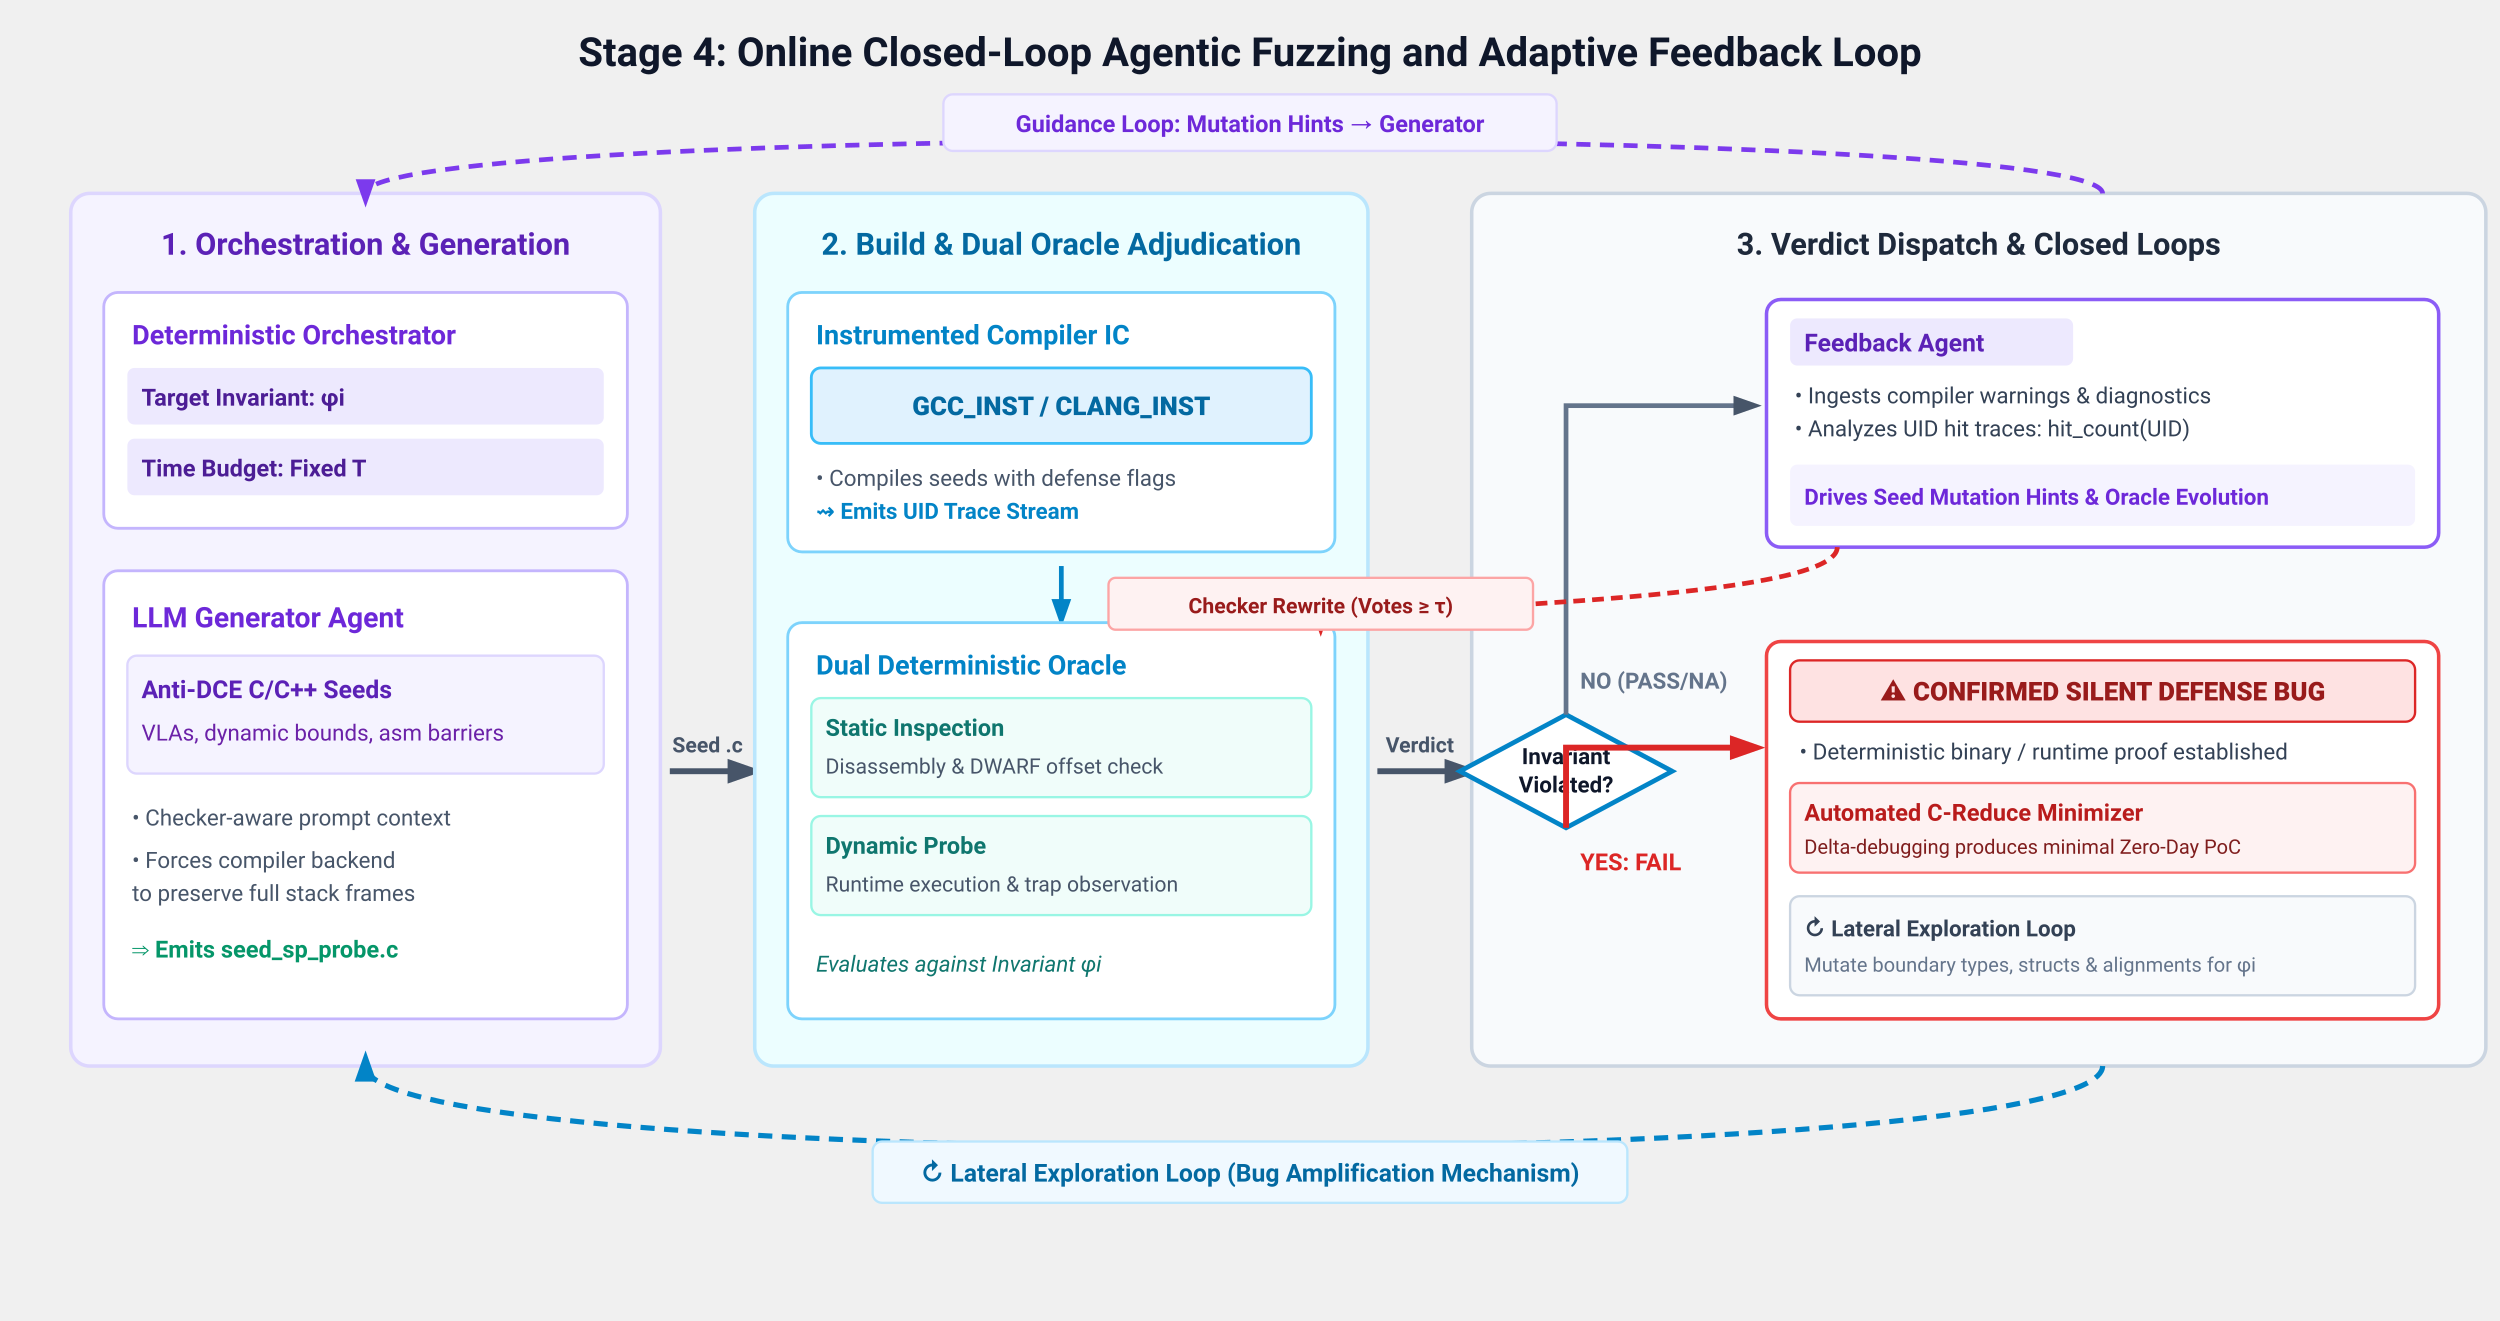
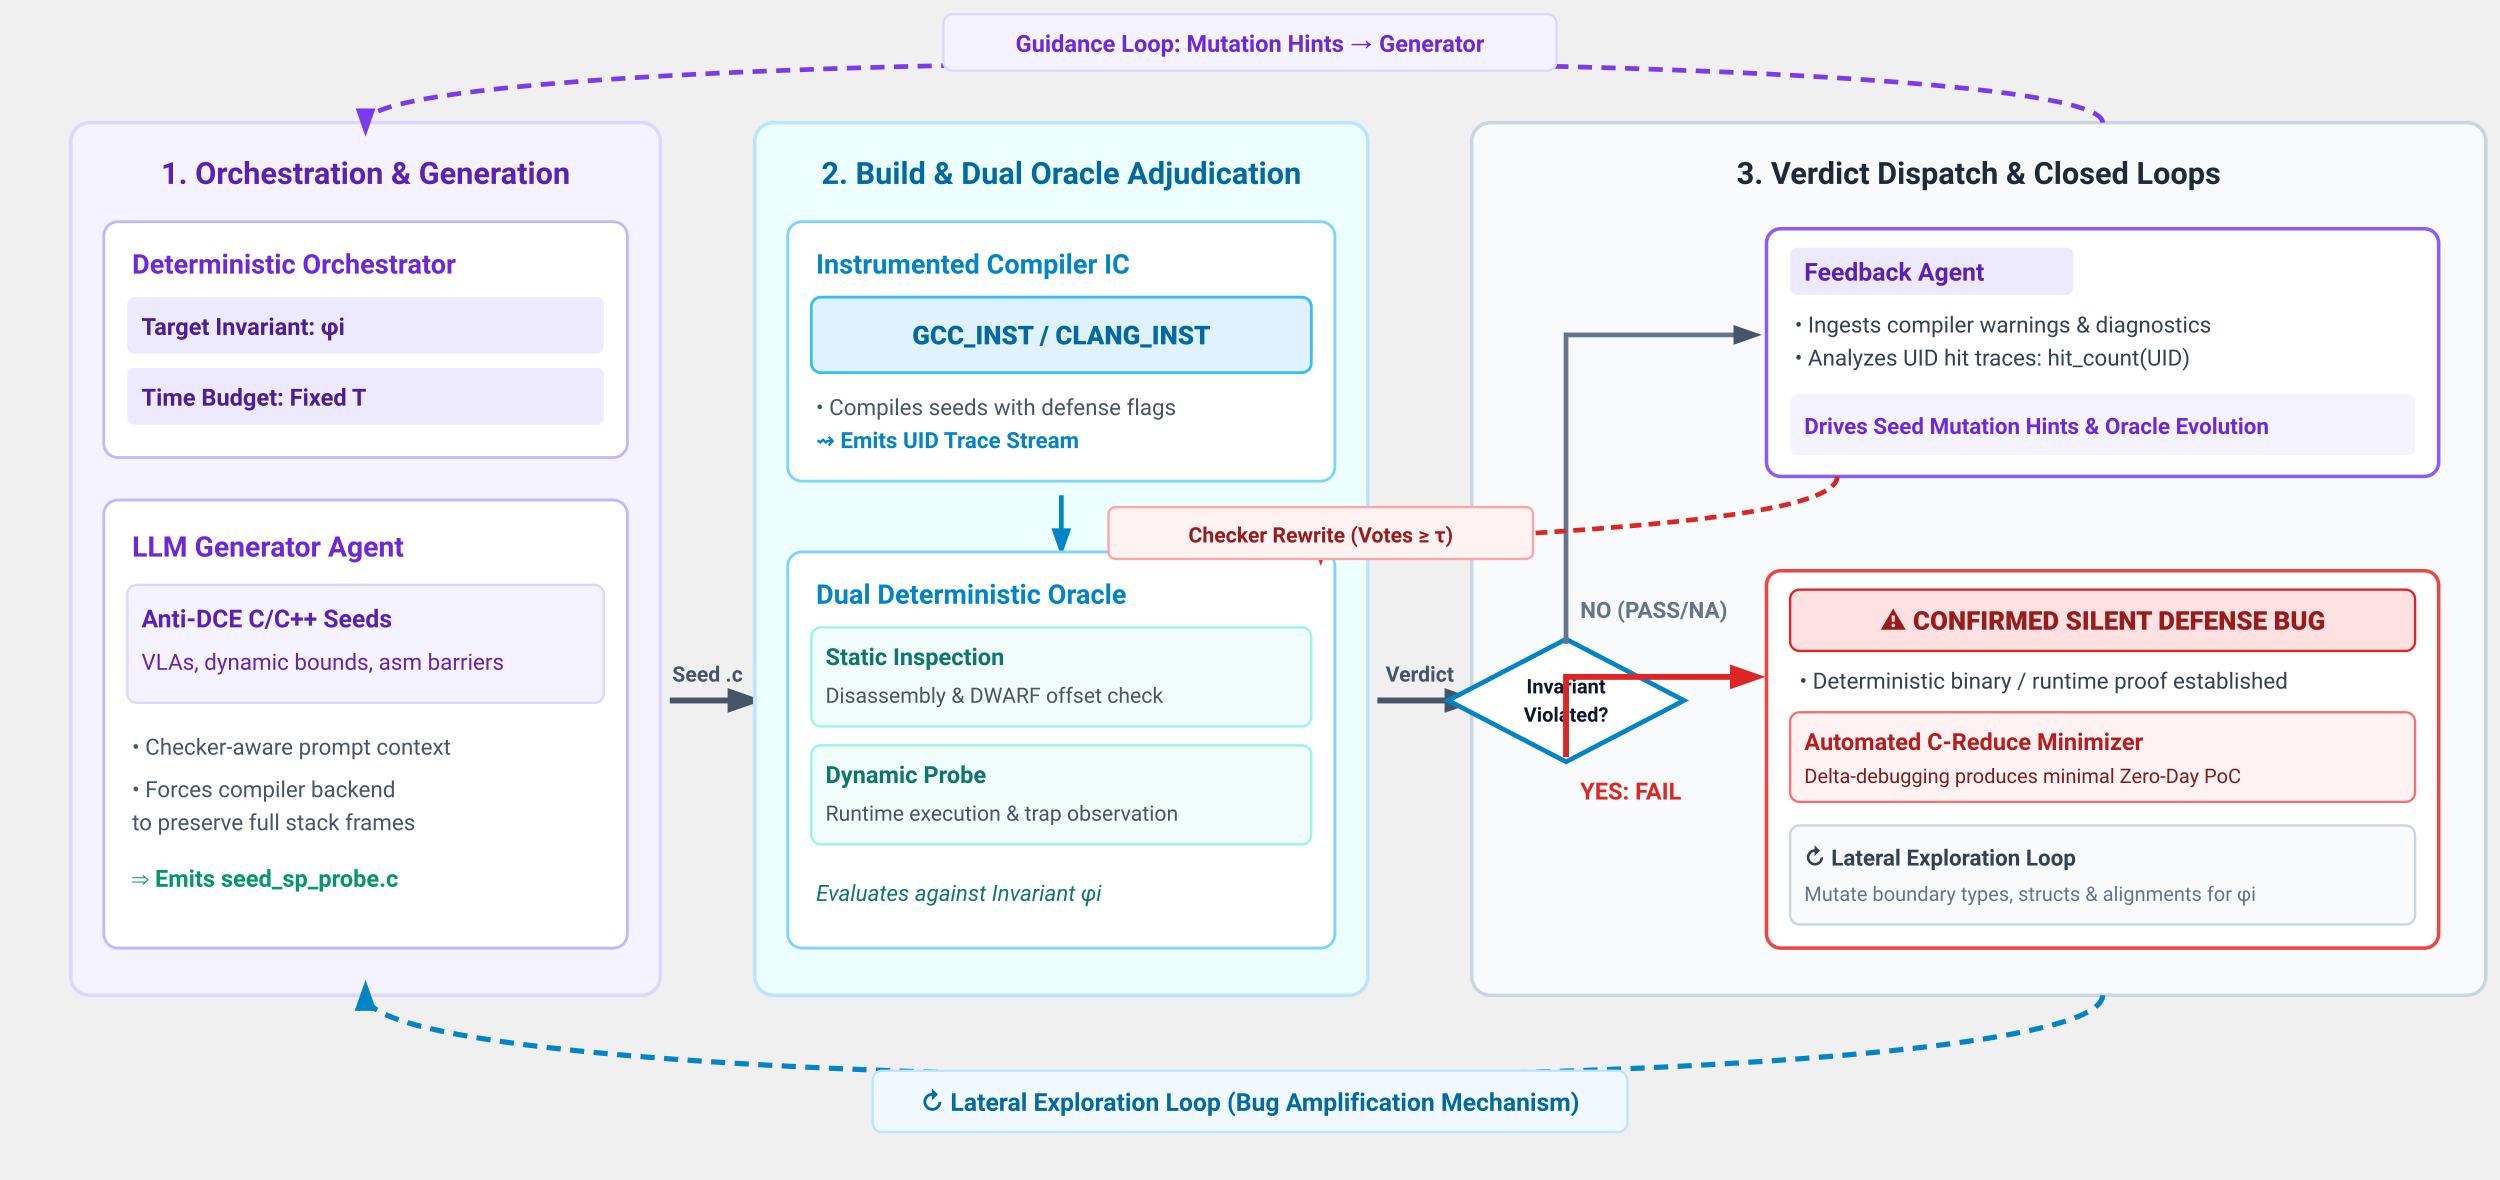
- <svg xmlns="http://www.w3.org/2000/svg" viewBox="0 0 1060 560" width="1060" height="560" style="background-color: #FFFFFF; font-family: -apple-system, BlinkMacSystemFont, 'Segoe UI', Roboto, Helvetica, Arial, sans-serif;">
+ <svg xmlns="http://www.w3.org/2000/svg" viewBox="0 0 1060 500" width="1060" height="500" style="background-color: #FFFFFF; font-family: -apple-system, BlinkMacSystemFont, 'Segoe UI', Roboto, Helvetica, Arial, sans-serif;">
  <defs>
    <marker id="arr5-gray" viewBox="0 0 10 10" refX="5" refY="5" markerWidth="6" markerHeight="6" orient="auto-start-reverse">
      <path d="M 0 1.5 L 10 5 L 0 8.5 z" fill="#475569" />
    </marker>
    <marker id="arr5-purple" viewBox="0 0 10 10" refX="5" refY="5" markerWidth="6" markerHeight="6" orient="auto-start-reverse">
      <path d="M 0 1.5 L 10 5 L 0 8.5 z" fill="#7C3AED" />
    </marker>
    <marker id="arr5-red" viewBox="0 0 10 10" refX="5" refY="5" markerWidth="6" markerHeight="6" orient="auto-start-reverse">
      <path d="M 0 1.5 L 10 5 L 0 8.5 z" fill="#DC2626" />
    </marker>
    <marker id="arr5-cyan" viewBox="0 0 10 10" refX="5" refY="5" markerWidth="6" markerHeight="6" orient="auto-start-reverse">
      <path d="M 0 1.5 L 10 5 L 0 8.5 z" fill="#0284C7" />
    </marker>
  </defs>
-   <text x="530.0" y="28" fill="#0F172A" font-size="17" font-weight="700" text-anchor="middle">Stage 4: Online Closed-Loop Agentic Fuzzing and Adaptive Feedback Loop</text>
-   <rect x="30" y="82" width="250" height="370" rx="8" fill="#F5F3FF" stroke="#DDD6FE" stroke-width="1.5" />
-   <text x="155.0" y="108" fill="#5B21B6" font-size="13" font-weight="700" text-anchor="middle">1. Orchestration &amp; Generation</text>
-   <g transform="translate(44, 124)">
+   <rect x="30" y="52" width="250" height="370" rx="8" fill="#F5F3FF" stroke="#DDD6FE" stroke-width="1.5" />
+   <text x="155.0" y="78" fill="#5B21B6" font-size="13" font-weight="700" text-anchor="middle">1. Orchestration &amp; Generation</text>
+   <g transform="translate(44, 94)">
    <rect x="0" y="0" width="222" height="100" rx="6" fill="#FFFFFF" stroke="#C4B5FD" stroke-width="1.2" />
    <text x="12" y="22" fill="#6D28D9" font-size="11.5" font-weight="700">Deterministic Orchestrator</text>
    <rect x="10" y="32" width="202" height="24" rx="3" fill="#EDE9FE" />
    <text x="16" y="48" fill="#4C1D95" font-size="10" font-weight="600">Target Invariant: φi</text>
    <rect x="10" y="62" width="202" height="24" rx="3" fill="#EDE9FE" />
    <text x="16" y="78" fill="#4C1D95" font-size="10" font-weight="600">Time Budget: Fixed T</text>
  </g>
-   <g transform="translate(44, 242)">
+   <g transform="translate(44, 212)">
    <rect x="0" y="0" width="222" height="190" rx="6" fill="#FFFFFF" stroke="#C4B5FD" stroke-width="1.2" />
    <text x="12" y="24" fill="#6D28D9" font-size="12" font-weight="700">LLM Generator Agent</text>
    <rect x="10" y="36" width="202" height="50" rx="4" fill="#F5F3FF" stroke="#DDD6FE" stroke-width="1" />
    <text x="16" y="54" fill="#5B21B6" font-size="10.5" font-weight="700">Anti-DCE C/C++ Seeds</text>
    <text x="16" y="72" fill="#6B21A8" font-size="9.5">VLAs, dynamic bounds, asm barriers</text>
    <text x="12" y="108" fill="#475569" font-size="9.5">• Checker-aware prompt context</text>
    <text x="12" y="126" fill="#475569" font-size="9.5">• Forces compiler backend</text>
    <text x="12" y="140" fill="#475569" font-size="9.5">  to preserve full stack frames</text>
    <text x="12" y="164" fill="#059669" font-size="10" font-weight="700">⇒ Emits seed_sp_probe.c</text>
  </g>
-   <line x1="284" y1="327" x2="316" y2="327" stroke="#475569" stroke-width="2.5" marker-end="url(#arr5-gray)" />
-   <text x="300" y="319" fill="#475569" font-size="9" font-weight="600" text-anchor="middle">Seed .c</text>
-   <rect x="320" y="82" width="260" height="370" rx="8" fill="#ECFEFF" stroke="#BAE6FD" stroke-width="1.5" />
-   <text x="450.0" y="108" fill="#0369A1" font-size="13" font-weight="700" text-anchor="middle">2. Build &amp; Dual Oracle Adjudication</text>
-   <g transform="translate(334, 124)">
+   <line x1="284" y1="297" x2="316" y2="297" stroke="#475569" stroke-width="2.5" marker-end="url(#arr5-gray)" />
+   <text x="300" y="289" fill="#475569" font-size="9" font-weight="600" text-anchor="middle">Seed .c</text>
+   <rect x="320" y="52" width="260" height="370" rx="8" fill="#ECFEFF" stroke="#BAE6FD" stroke-width="1.5" />
+   <text x="450.0" y="78" fill="#0369A1" font-size="13" font-weight="700" text-anchor="middle">2. Build &amp; Dual Oracle Adjudication</text>
+   <g transform="translate(334, 94)">
    <rect x="0" y="0" width="232" height="110" rx="6" fill="#FFFFFF" stroke="#7DD3FC" stroke-width="1.2" />
    <text x="12" y="22" fill="#0284C7" font-size="11.5" font-weight="700">Instrumented Compiler IC</text>
    <rect x="10" y="32" width="212" height="32" rx="4" fill="#E0F2FE" stroke="#38BDF8" stroke-width="1.2" />
    <text x="116.0" y="52" fill="#0369A1" font-size="11" font-weight="800" text-anchor="middle">GCC_INST / CLANG_INST</text>
    <text x="12" y="82" fill="#475569" font-size="9.5">• Compiles seeds with defense flags</text>
    <text x="12" y="96" fill="#0284C7" font-size="9.5" font-weight="600">⇝ Emits UID Trace Stream</text>
  </g>
-   <line x1="450.0" y1="240" x2="450.0" y2="260" stroke="#0284C7" stroke-width="2" marker-end="url(#arr5-cyan)" />
-   <text x="482.0" y="253" fill="#0284C7" font-size="8.5" font-weight="600">Binary + Trace</text>
-   <g transform="translate(334, 264)">
+   <line x1="450.0" y1="210" x2="450.0" y2="230" stroke="#0284C7" stroke-width="2" marker-end="url(#arr5-cyan)" />
+   <text x="482.0" y="223" fill="#0284C7" font-size="8.5" font-weight="600">Binary + Trace</text>
+   <g transform="translate(334, 234)">
    <rect x="0" y="0" width="232" height="168" rx="6" fill="#FFFFFF" stroke="#7DD3FC" stroke-width="1.2" />
    <text x="12" y="22" fill="#0284C7" font-size="11.5" font-weight="700">Dual Deterministic Oracle</text>
    <rect x="10" y="32" width="212" height="42" rx="4" fill="#F0FDFA" stroke="#99F6E4" stroke-width="1" />
    <text x="16" y="48" fill="#0F766E" font-size="10" font-weight="700">Static Inspection</text>
    <text x="16" y="64" fill="#475569" font-size="9">Disassembly &amp; DWARF offset check</text>
    <rect x="10" y="82" width="212" height="42" rx="4" fill="#F0FDFA" stroke="#99F6E4" stroke-width="1" />
    <text x="16" y="98" fill="#0F766E" font-size="10" font-weight="700">Dynamic Probe</text>
    <text x="16" y="114" fill="#475569" font-size="9">Runtime execution &amp; trap observation</text>
    <text x="12" y="148" fill="#0F766E" font-size="9.5" font-style="italic">Evaluates against Invariant φi</text>
  </g>
-   <line x1="584" y1="327" x2="620" y2="327" stroke="#475569" stroke-width="2.5" marker-end="url(#arr5-gray)" />
-   <text x="602" y="319" fill="#475569" font-size="9" font-weight="600" text-anchor="middle">Verdict</text>
-   <rect x="624" y="82" width="430" height="370" rx="8" fill="#F8FAFC" stroke="#CBD5E1" stroke-width="1.5" />
-   <text x="839.0" y="108" fill="#1E293B" font-size="13" font-weight="700" text-anchor="middle">3. Verdict Dispatch &amp; Closed Loops</text>
-   <g transform="translate(664, 327)">
-     <polygon points="0,-24 45,0 0,24 -45,0" fill="#FFFFFF" stroke="#0284C7" stroke-width="2" />
-     <text x="0" y="-3" fill="#0F172A" font-size="9.5" font-weight="700" text-anchor="middle">Invariant</text>
-     <text x="0" y="9" fill="#0F172A" font-size="9.5" font-weight="700" text-anchor="middle">Violated?</text>
+   <line x1="584" y1="297" x2="620" y2="297" stroke="#475569" stroke-width="2.5" marker-end="url(#arr5-gray)" />
+   <text x="602" y="289" fill="#475569" font-size="9" font-weight="600" text-anchor="middle">Verdict</text>
+   <rect x="624" y="52" width="430" height="370" rx="8" fill="#F8FAFC" stroke="#CBD5E1" stroke-width="1.5" />
+   <text x="839.0" y="78" fill="#1E293B" font-size="13" font-weight="700" text-anchor="middle">3. Verdict Dispatch &amp; Closed Loops</text>
+   <g transform="translate(664, 297)">
+     <polygon points="0,-26 50,0 0,26 -50,0" fill="#FFFFFF" stroke="#0284C7" stroke-width="2" />
+     <text x="0" y="-3" fill="#0F172A" font-size="8.5" font-weight="700" text-anchor="middle">Invariant</text>
+     <text x="0" y="9" fill="#0F172A" font-size="8.5" font-weight="700" text-anchor="middle">Violated?</text>
  </g>
-   <path d="M 664 303 L 664 172 L 741 172" fill="none" stroke="#64748B" stroke-width="2" marker-end="url(#arr5-gray)" />
-   <text x="670" y="292" fill="#64748B" font-size="9.5" font-weight="700">NO (PASS/NA)</text>
-   <g transform="translate(749, 127)">
+   <path d="M 664 273 L 664 142 L 741 142" fill="none" stroke="#64748B" stroke-width="2" marker-end="url(#arr5-gray)" />
+   <text x="670" y="262" fill="#64748B" font-size="9.5" font-weight="700">NO (PASS/NA)</text>
+   <g transform="translate(749, 97)">
    <rect x="0" y="0" width="285" height="105" rx="6" fill="#FFFFFF" stroke="#8B5CF6" stroke-width="1.5" />
    <rect x="10" y="8" width="120" height="20" rx="3" fill="#EDE9FE" />
    <text x="16" y="22" fill="#5B21B6" font-size="10.5" font-weight="700">Feedback Agent</text>
    <text x="12" y="44" fill="#334155" font-size="9.5">• Ingests compiler warnings &amp; diagnostics</text>
    <text x="12" y="58" fill="#334155" font-size="9.5">• Analyzes UID hit traces: hit_count(UID)</text>
    <rect x="10" y="70" width="265" height="26" rx="3" fill="#F5F3FF" />
    <text x="16" y="87" fill="#6D28D9" font-size="9.5" font-weight="600">Drives Seed Mutation Hints &amp; Oracle Evolution</text>
  </g>
-   <path d="M 664 351 L 664 317 L 741 317" fill="none" stroke="#DC2626" stroke-width="2.5" marker-end="url(#arr5-red)" />
-   <text x="670" y="369" fill="#DC2626" font-size="10" font-weight="700">YES: FAIL</text>
-   <g transform="translate(749, 272)">
+   <path d="M 664 321 L 664 287 L 741 287" fill="none" stroke="#DC2626" stroke-width="2.5" marker-end="url(#arr5-red)" />
+   <text x="670" y="339" fill="#DC2626" font-size="10" font-weight="700">YES: FAIL</text>
+   <g transform="translate(749, 242)">
    <rect x="0" y="0" width="285" height="160" rx="6" fill="#FFFFFF" stroke="#EF4444" stroke-width="1.5" />
    <rect x="10" y="8" width="265" height="26" rx="4" fill="#FEE2E2" stroke="#DC2626" stroke-width="1" />
    <text x="142.5" y="25" fill="#991B1B" font-size="11" font-weight="800" text-anchor="middle">⚠ CONFIRMED SILENT DEFENSE BUG</text>
    <text x="14" y="50" fill="#334155" font-size="9.5">• Deterministic binary / runtime proof established</text>
    <rect x="10" y="60" width="265" height="38" rx="4" fill="#FEF2F2" stroke="#F87171" stroke-width="1" />
    <text x="16" y="76" fill="#B91C1C" font-size="10" font-weight="700">Automated C-Reduce Minimizer</text>
    <text x="16" y="90" fill="#7F1D1D" font-size="8.5">Delta-debugging produces minimal Zero-Day PoC</text>
    <rect x="10" y="108" width="265" height="42" rx="4" fill="#F8FAFC" stroke="#CBD5E1" stroke-width="1" />
    <text x="16" y="125" fill="#334155" font-size="9.5" font-weight="700">↻ Lateral Exploration Loop</text>
    <text x="16" y="140" fill="#64748B" font-size="8.5">Mutate boundary types, structs &amp; alignments for φi</text>
  </g>
-   <path d="M 891.5 82             C 891.5 52, 155.0 52, 155.0 82" fill="none" stroke="#7C3AED" stroke-width="2" stroke-dasharray="6,4" marker-end="url(#arr5-purple)" />
-   <rect x="400.0" y="40" width="260" height="24" rx="4" fill="#F5F3FF" stroke="#DDD6FE" stroke-width="1" />
-   <text x="530.0" y="56" fill="#6D28D9" font-size="10" font-weight="700" text-anchor="middle">Guidance Loop: Mutation Hints → Generator</text>
-   <path d="M 779 232             C 779 257, 560 257, 560 264" fill="none" stroke="#DC2626" stroke-width="2" stroke-dasharray="5,3" marker-end="url(#arr5-red)" />
-   <rect x="470" y="245" width="180" height="22" rx="3" fill="#FEF2F2" stroke="#FCA5A5" stroke-width="1" />
-   <text x="560" y="260" fill="#991B1B" font-size="9" font-weight="700" text-anchor="middle">Checker Rewrite (Votes ≥ τ)</text>
-   <path d="M 891.5 452             C 891.5 498, 155.0 498, 155.0 452" fill="none" stroke="#0284C7" stroke-width="2.2" stroke-dasharray="6,4" marker-end="url(#arr5-cyan)" />
-   <rect x="370.0" y="484" width="320" height="26" rx="4" fill="#F0F9FF" stroke="#BAE6FD" stroke-width="1" />
-   <text x="530.0" y="501" fill="#0369A1" font-size="10.5" font-weight="700" text-anchor="middle">↻ Lateral Exploration Loop (Bug Amplification Mechanism)</text>
+   <path d="M 891.5 52             C 891.5 18, 155.0 18, 155.0 52" fill="none" stroke="#7C3AED" stroke-width="2" stroke-dasharray="6,4" marker-end="url(#arr5-purple)" />
+   <rect x="400.0" y="6" width="260" height="24" rx="4" fill="#F5F3FF" stroke="#DDD6FE" stroke-width="1" />
+   <text x="530.0" y="22" fill="#6D28D9" font-size="10" font-weight="700" text-anchor="middle">Guidance Loop: Mutation Hints → Generator</text>
+   <path d="M 779 202             C 779 227, 560 227, 560 234" fill="none" stroke="#DC2626" stroke-width="2" stroke-dasharray="5,3" marker-end="url(#arr5-red)" />
+   <rect x="470" y="215" width="180" height="22" rx="3" fill="#FEF2F2" stroke="#FCA5A5" stroke-width="1" />
+   <text x="560" y="230" fill="#991B1B" font-size="9" font-weight="700" text-anchor="middle">Checker Rewrite (Votes ≥ τ)</text>
+   <path d="M 891.5 422             C 891.5 468, 155.0 468, 155.0 422" fill="none" stroke="#0284C7" stroke-width="2.2" stroke-dasharray="6,4" marker-end="url(#arr5-cyan)" />
+   <rect x="370.0" y="454" width="320" height="26" rx="4" fill="#F0F9FF" stroke="#BAE6FD" stroke-width="1" />
+   <text x="530.0" y="471" fill="#0369A1" font-size="10.5" font-weight="700" text-anchor="middle">↻ Lateral Exploration Loop (Bug Amplification Mechanism)</text>
</svg>
